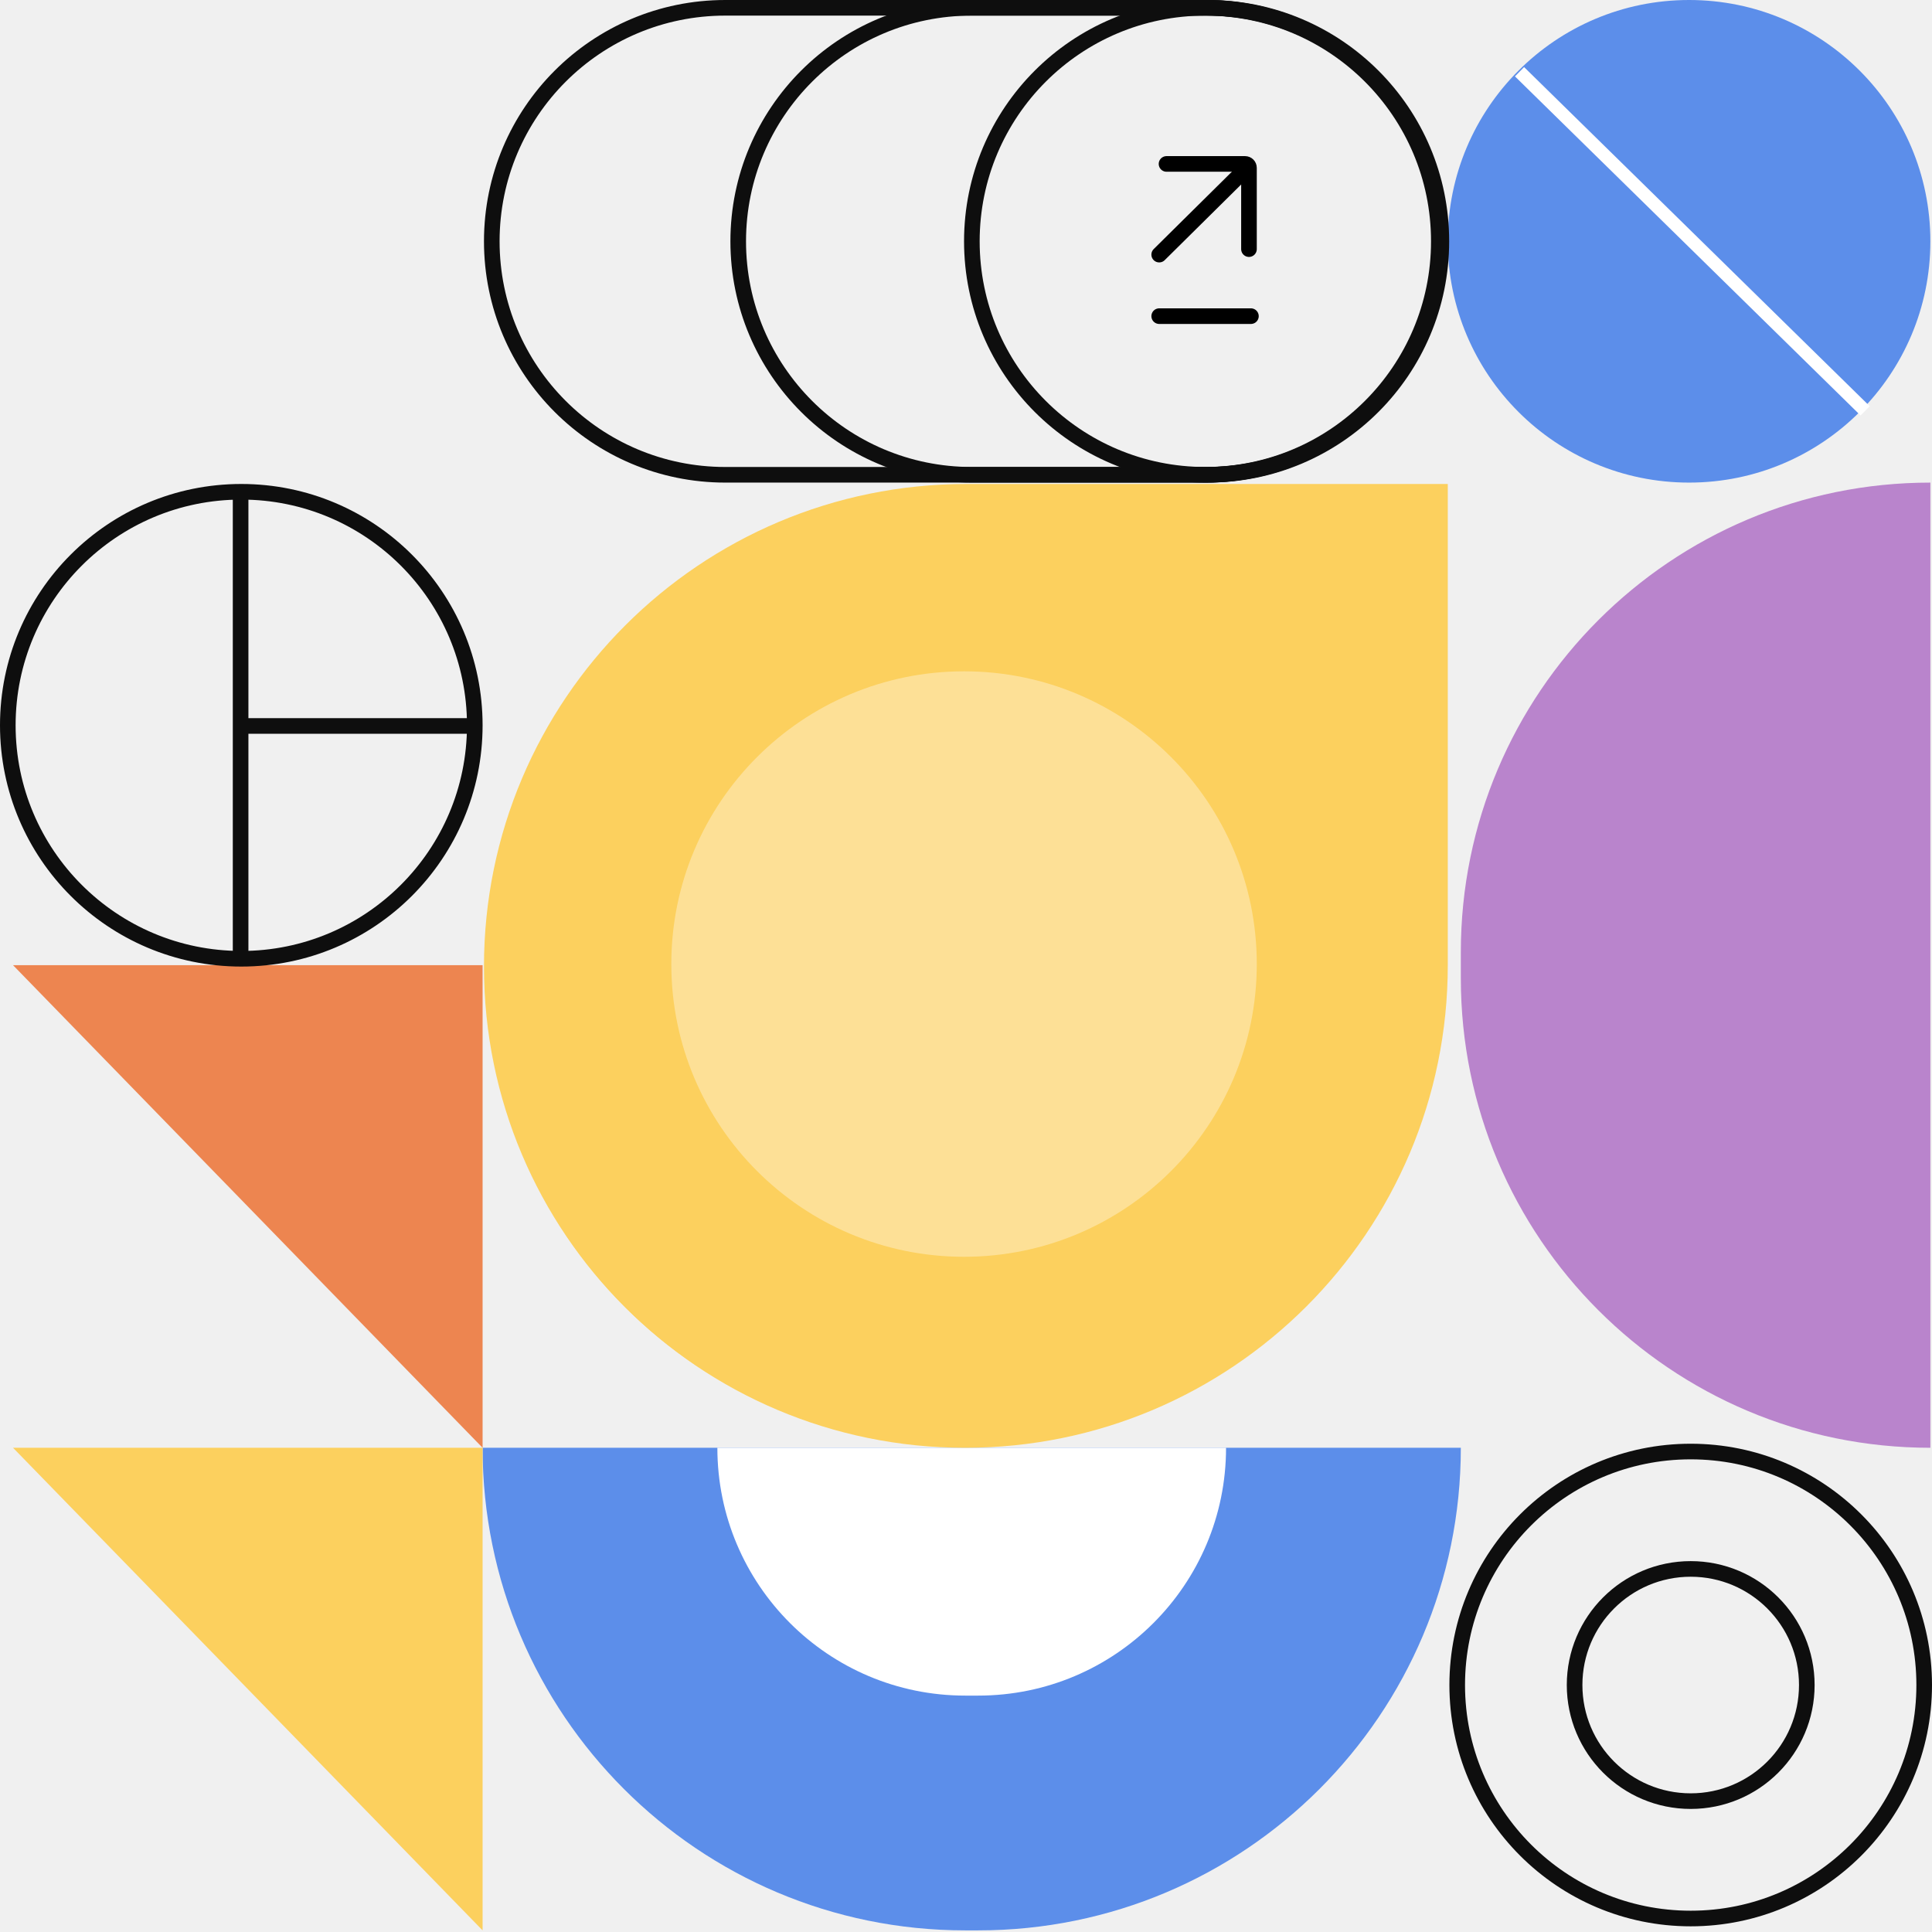
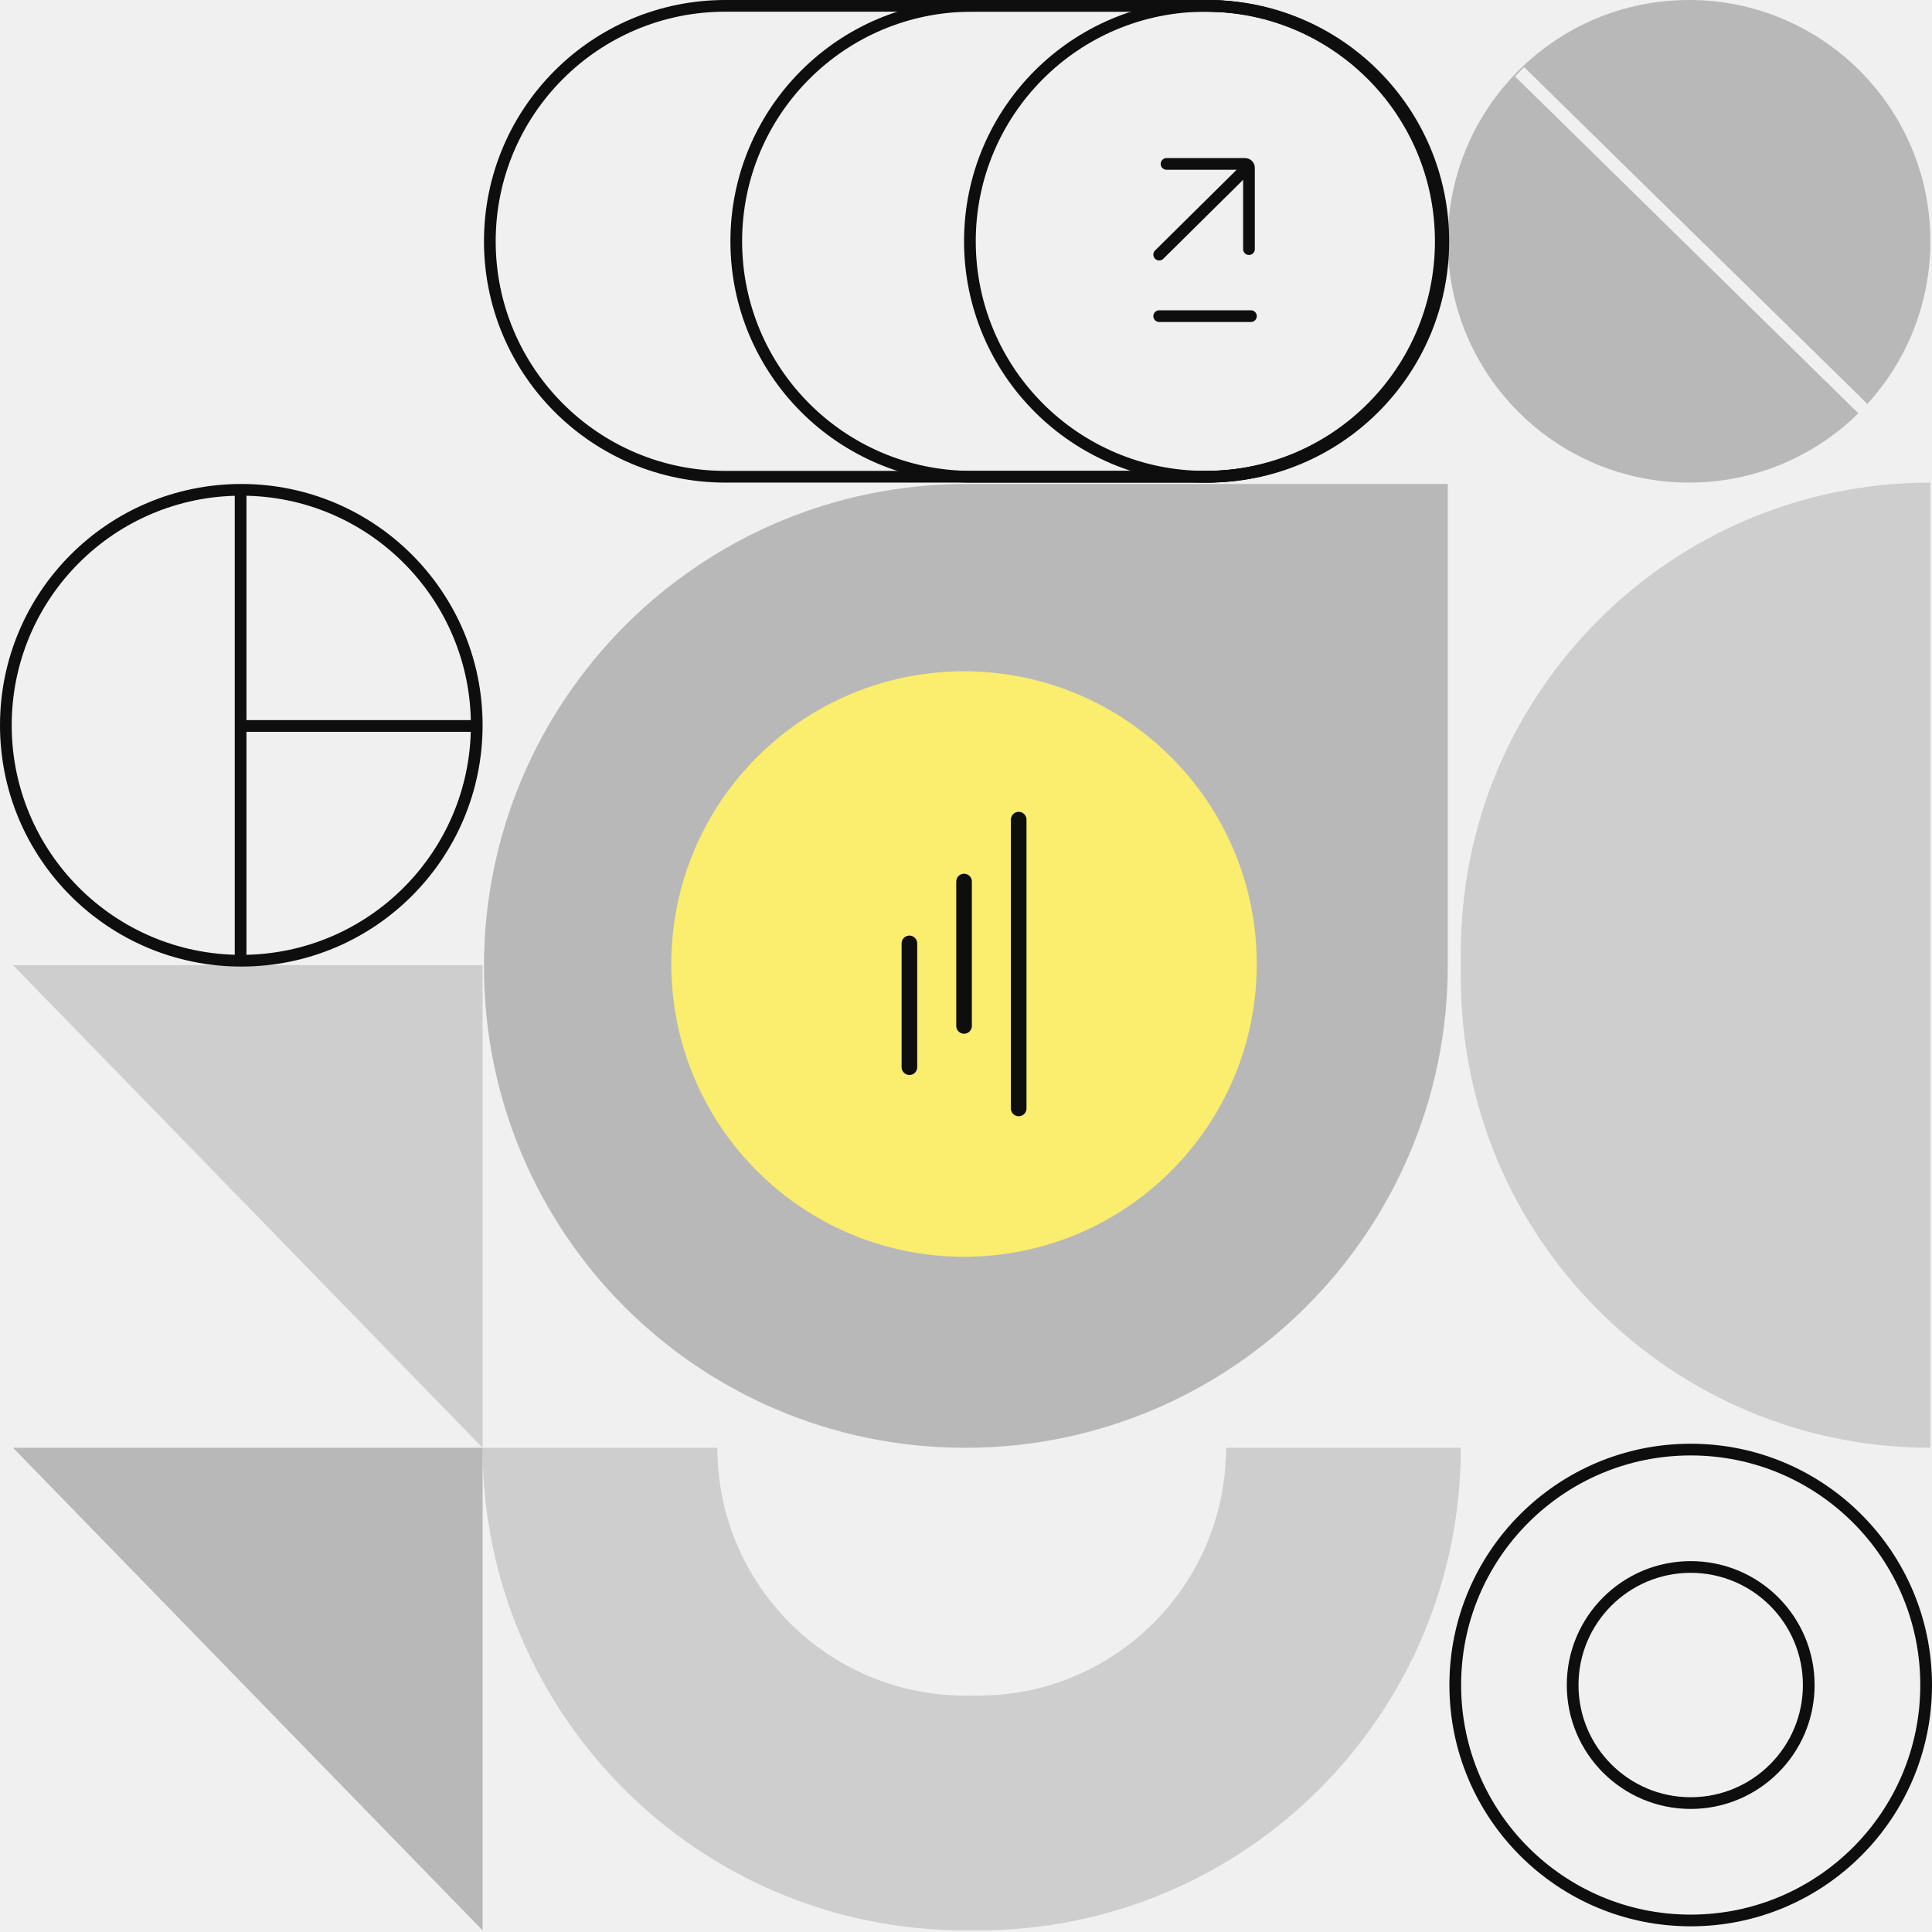
<svg xmlns="http://www.w3.org/2000/svg" width="495" height="495" viewBox="0 0 495 495" fill="none">
-   <path d="M374.28 370.938C374.28 439.226 318.921 494.585 250.634 494.585L247.292 494.585C179.004 494.585 123.646 439.226 123.646 370.938L374.28 370.938Z" fill="#5C8EEA" />
-   <path d="M314.127 370.938C314.127 406.005 285.7 434.432 250.633 434.432L247.292 434.432C212.225 434.432 183.798 406.005 183.798 370.938L314.127 370.938Z" fill="white" />
-   <path d="M494.584 370.938C428.142 370.938 374.28 317.076 374.28 250.634L374.28 243.95C374.28 177.508 428.142 123.646 494.584 123.646L494.584 370.938Z" fill="#B984CC" />
-   <mask id="mask0_881_784" style="mask-type:alpha" maskUnits="userSpaceOnUse" x="123" y="123" width="248" height="248">
+   <path opacity="0.15" fill-rule="evenodd" clip-rule="evenodd" d="M250.634 494.585C318.921 494.585 374.28 439.226 374.28 370.938H314.127C314.127 406.005 285.7 434.432 250.633 434.432H247.292C212.225 434.432 183.798 406.005 183.798 370.938L123.646 370.938C123.646 439.226 179.004 494.585 247.292 494.585H250.634Z" fill="#0E0E0E" />
+   <path opacity="0.15" d="M494.584 370.938C428.142 370.938 374.28 317.076 374.28 250.634L374.28 243.95C374.28 177.508 428.142 123.646 494.584 123.646L494.584 370.938Z" fill="#0E0E0E" />
+   <mask id="mask0_1288_502" style="mask-type:alpha" maskUnits="userSpaceOnUse" x="123" y="123" width="248" height="248">
    <path d="M123.646 247.293C123.646 179.005 179.004 123.646 247.292 123.646H370.938V247.293C370.938 315.581 315.58 370.939 247.292 370.939C179.004 370.939 123.646 315.581 123.646 247.293Z" fill="#FCD05E" />
  </mask>
-   <g mask="url(#mask0_881_784)">
-     <path d="M124 247.646C124 179.358 179.358 124 247.646 124H371.292V247.646C371.292 315.934 315.934 371.292 247.646 371.292C179.358 371.292 124 315.934 124 247.646Z" fill="#FCD05E" />
-     <circle opacity="0.35" cx="247" cy="247" r="75" fill="white" />
+   <g mask="url(#mask0_1288_502)">
+     <path opacity="0.25" d="M124 247.646C124 179.358 179.358 124 247.646 124H371.292V247.646C371.292 315.934 315.934 371.292 247.646 371.292C179.358 371.292 124 315.934 124 247.646Z" fill="#0E0E0E" />
+     <circle cx="247" cy="247" r="75" fill="#FBED6E" />
+     <path d="M233 241.711V273.422" stroke="#0E0E0E" stroke-width="4" stroke-linecap="round" />
+     <path d="M247 225.855V262.851" stroke="#0E0E0E" stroke-width="4" stroke-linecap="round" />
+     <path d="M261 210L261 283.992" stroke="#0E0E0E" stroke-width="4" stroke-linecap="round" />
  </g>
-   <rect x="370.937" width="123.646" height="123.646" rx="61.823" fill="#5C8EEA" />
-   <path d="M389.317 18.38L477.874 105.266" stroke="white" stroke-width="3.342" />
-   <path d="M123.646 370.938L3.341 247.292H123.646V370.938Z" fill="#ED8550" />
-   <path d="M123.646 494.584L3.341 370.938H123.646V494.584Z" fill="#FCD05E" />
-   <rect x="373.354" y="371.899" width="119.646" height="119.646" rx="59.823" stroke="#0E0E0E" stroke-width="4" />
-   <rect x="403.429" y="401.976" width="59.494" height="59.494" rx="29.747" stroke="#0E0E0E" stroke-width="4" />
-   <rect x="121.646" y="126" width="119.646" height="119.646" rx="59.823" transform="rotate(90 121.646 126)" stroke="#0E0E0E" stroke-width="4" />
-   <path d="M61.646 126L61.646 245" stroke="#0E0E0E" stroke-width="4" />
-   <path d="M61 186L121 186" stroke="#0E0E0E" stroke-width="4" />
-   <rect x="249" y="2" width="119.646" height="119.646" rx="59.823" stroke="#0E0E0E" stroke-width="4" />
-   <path d="M298.878 42H319C319.552 42 320 42.448 320 43V63.827" stroke="black" stroke-width="4" stroke-linecap="round" />
-   <path d="M297 65.235L319.061 43.408" stroke="black" stroke-width="4" stroke-linecap="round" />
-   <path d="M297 81H320.5" stroke="black" stroke-width="4" stroke-linecap="round" />
-   <rect x="189.139" y="2" width="179.798" height="119.646" rx="59.823" stroke="#0E0E0E" stroke-width="4" />
-   <rect x="126" y="2" width="243.292" height="119.646" rx="59.823" stroke="#0E0E0E" stroke-width="4" />
+   <g opacity="0.25">
+     <path fill-rule="evenodd" clip-rule="evenodd" d="M432.76 0C398.616 0 370.937 27.679 370.937 61.823C370.937 95.967 398.616 123.646 432.76 123.646C449.653 123.646 464.964 116.871 476.123 105.889L388.147 19.573L390.487 17.187L478.441 103.481C488.468 92.492 494.583 77.872 494.583 61.823C494.583 27.679 466.904 0 432.76 0Z" fill="#0E0E0E" />
+   </g>
+   <path opacity="0.15" d="M123.646 370.938L3.341 247.292H123.646V370.938Z" fill="#0E0E0E" />
+   <path opacity="0.25" d="M123.646 494.584L3.341 370.938H123.646V494.584Z" fill="#0E0E0E" />
+   <rect x="372.854" y="371.399" width="120.646" height="120.646" rx="60.323" stroke="#0E0E0E" stroke-width="3" />
+   <rect x="402.929" y="401.476" width="60.494" height="60.494" rx="30.247" stroke="#0E0E0E" stroke-width="3" />
+   <rect x="122.146" y="125.5" width="120.646" height="120.646" rx="60.323" transform="rotate(90 122.146 125.5)" stroke="#0E0E0E" stroke-width="3" />
+   <path d="M61.646 126L61.646 245" stroke="#0E0E0E" stroke-width="3" />
+   <path d="M61 186L121 186" stroke="#0E0E0E" stroke-width="3" />
+   <rect x="248.5" y="1.5" width="120.646" height="120.646" rx="60.323" stroke="#0E0E0E" stroke-width="3" />
+   <path d="M298.878 42H319C319.552 42 320 42.448 320 43V63.827" stroke="#0E0E0E" stroke-width="3" stroke-linecap="round" />
+   <path d="M297 65.235L319.061 43.408" stroke="#0E0E0E" stroke-width="3" stroke-linecap="round" />
+   <path d="M297 81H320.5" stroke="#0E0E0E" stroke-width="3" stroke-linecap="round" />
+   <rect x="188.639" y="1.5" width="180.798" height="120.646" rx="60.323" stroke="#0E0E0E" stroke-width="3" />
+   <rect x="125.5" y="1.5" width="244.292" height="120.646" rx="60.323" stroke="#0E0E0E" stroke-width="3" />
</svg>
